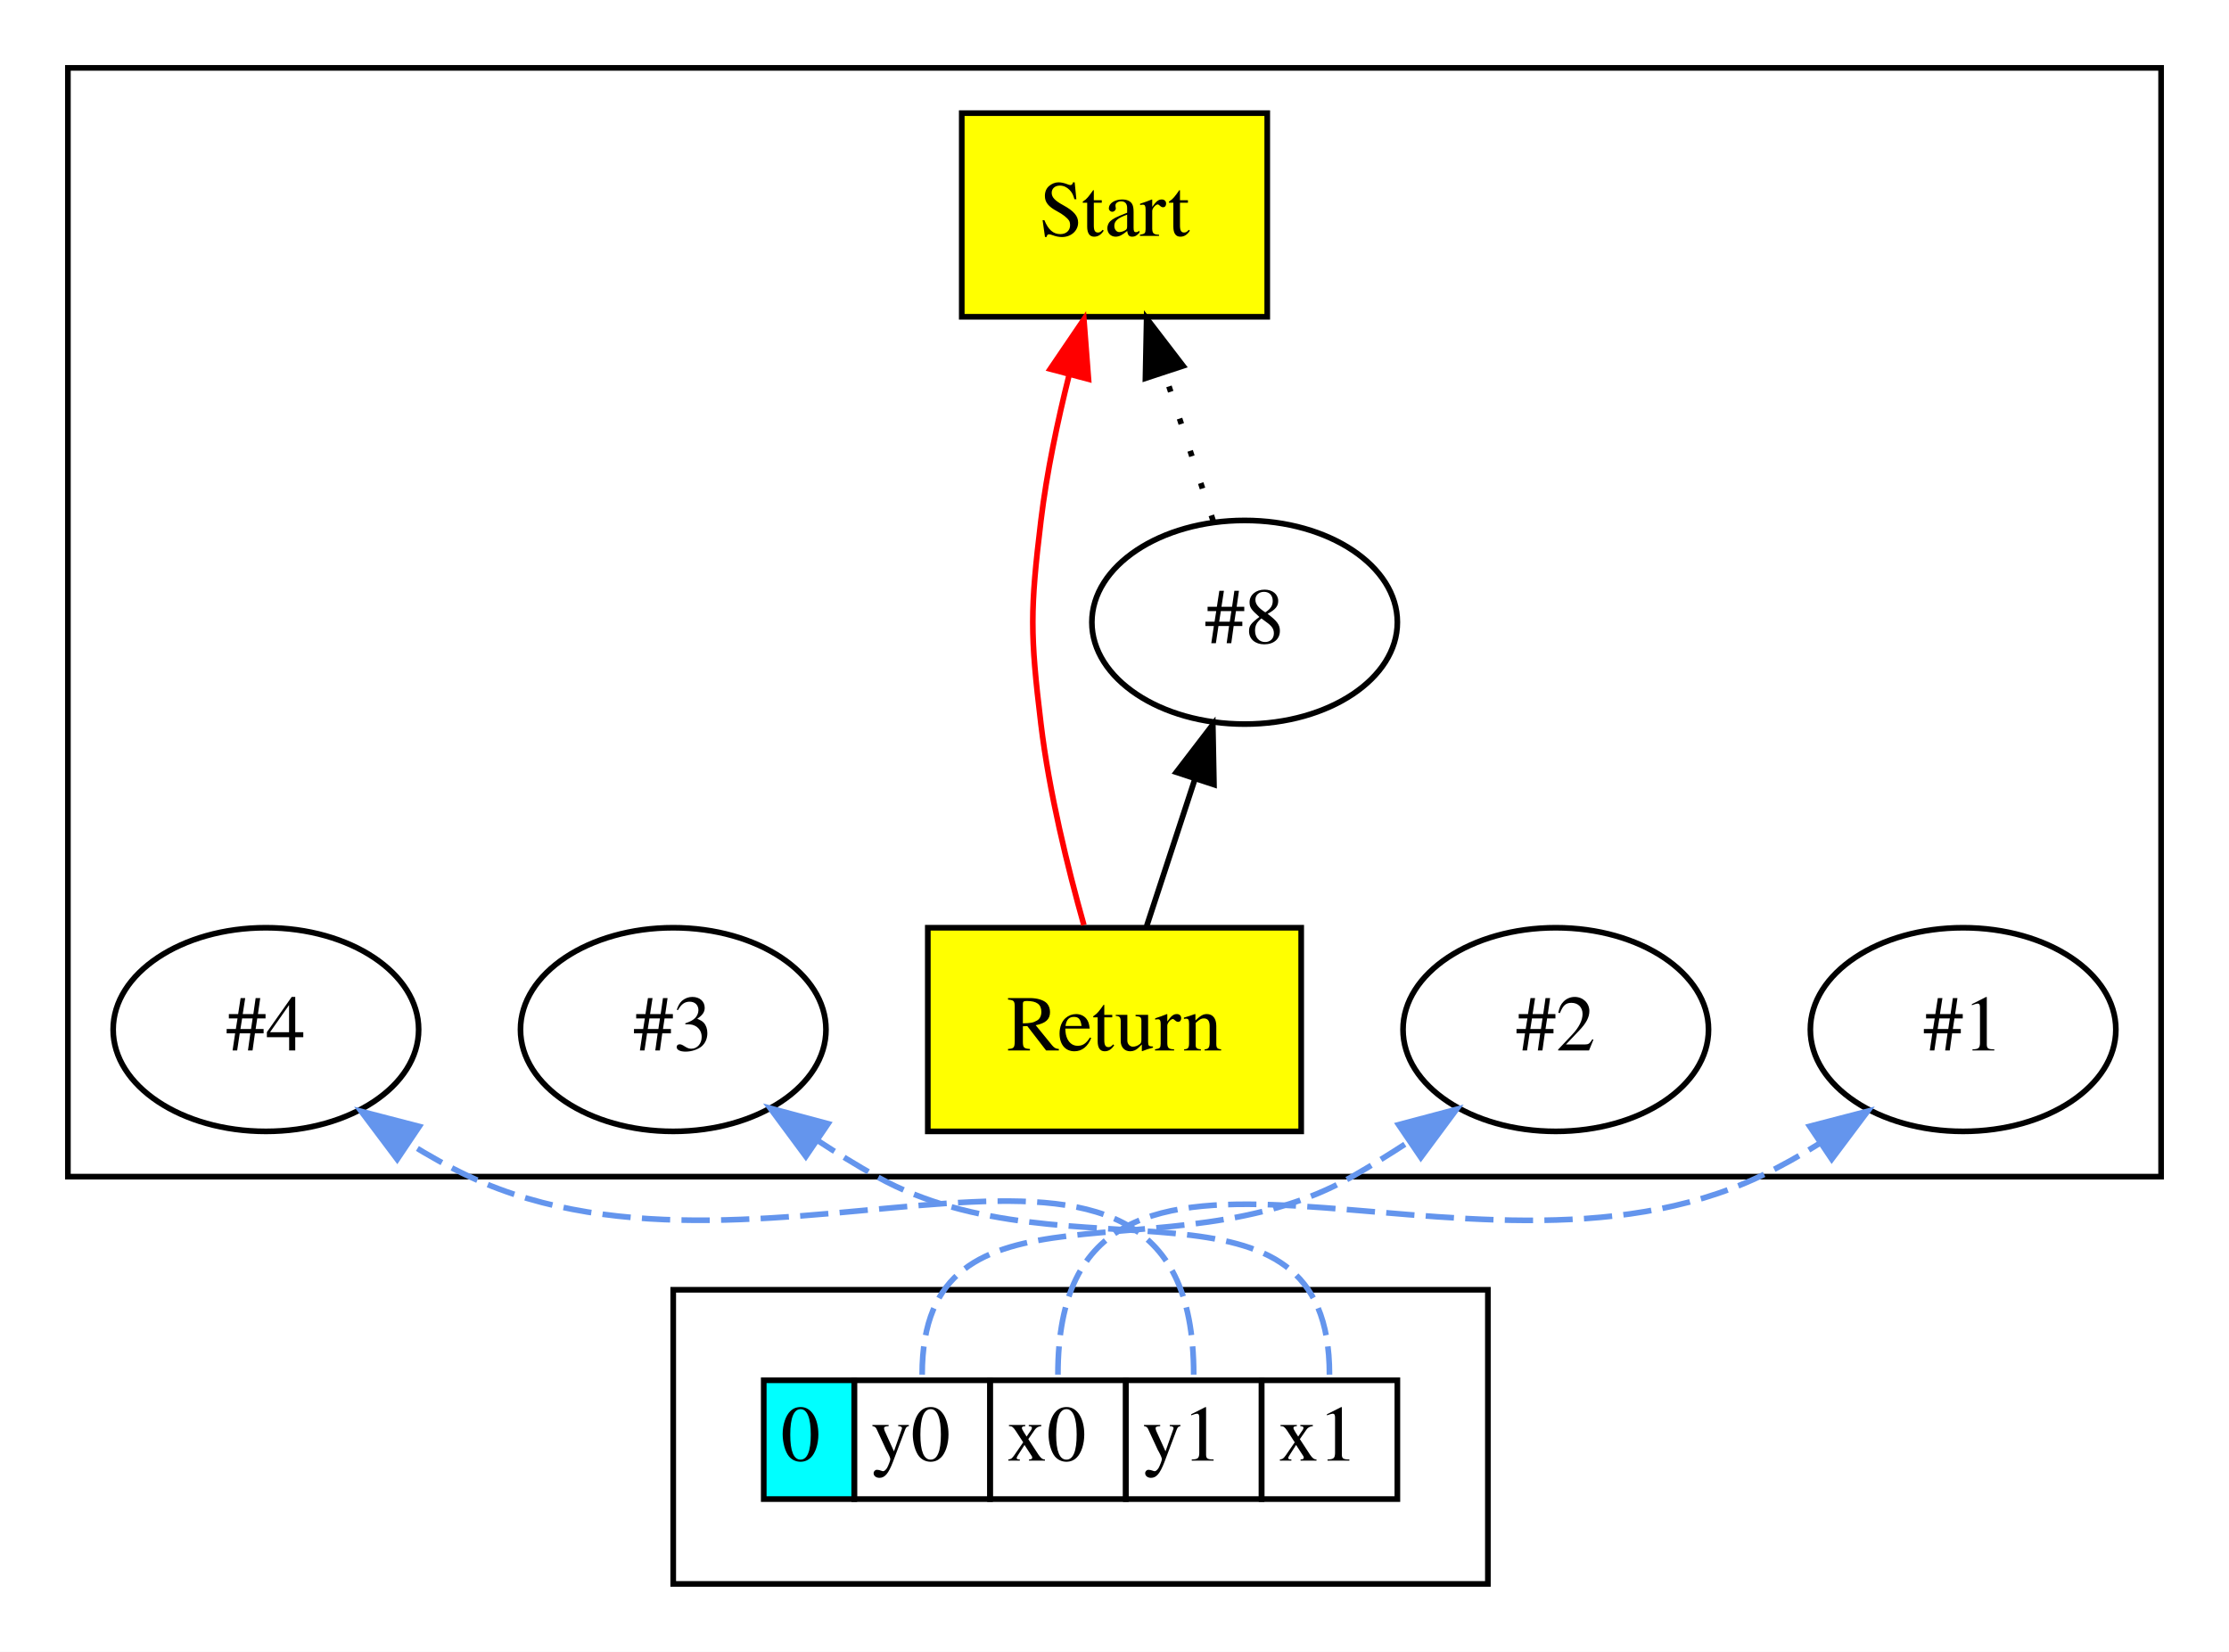
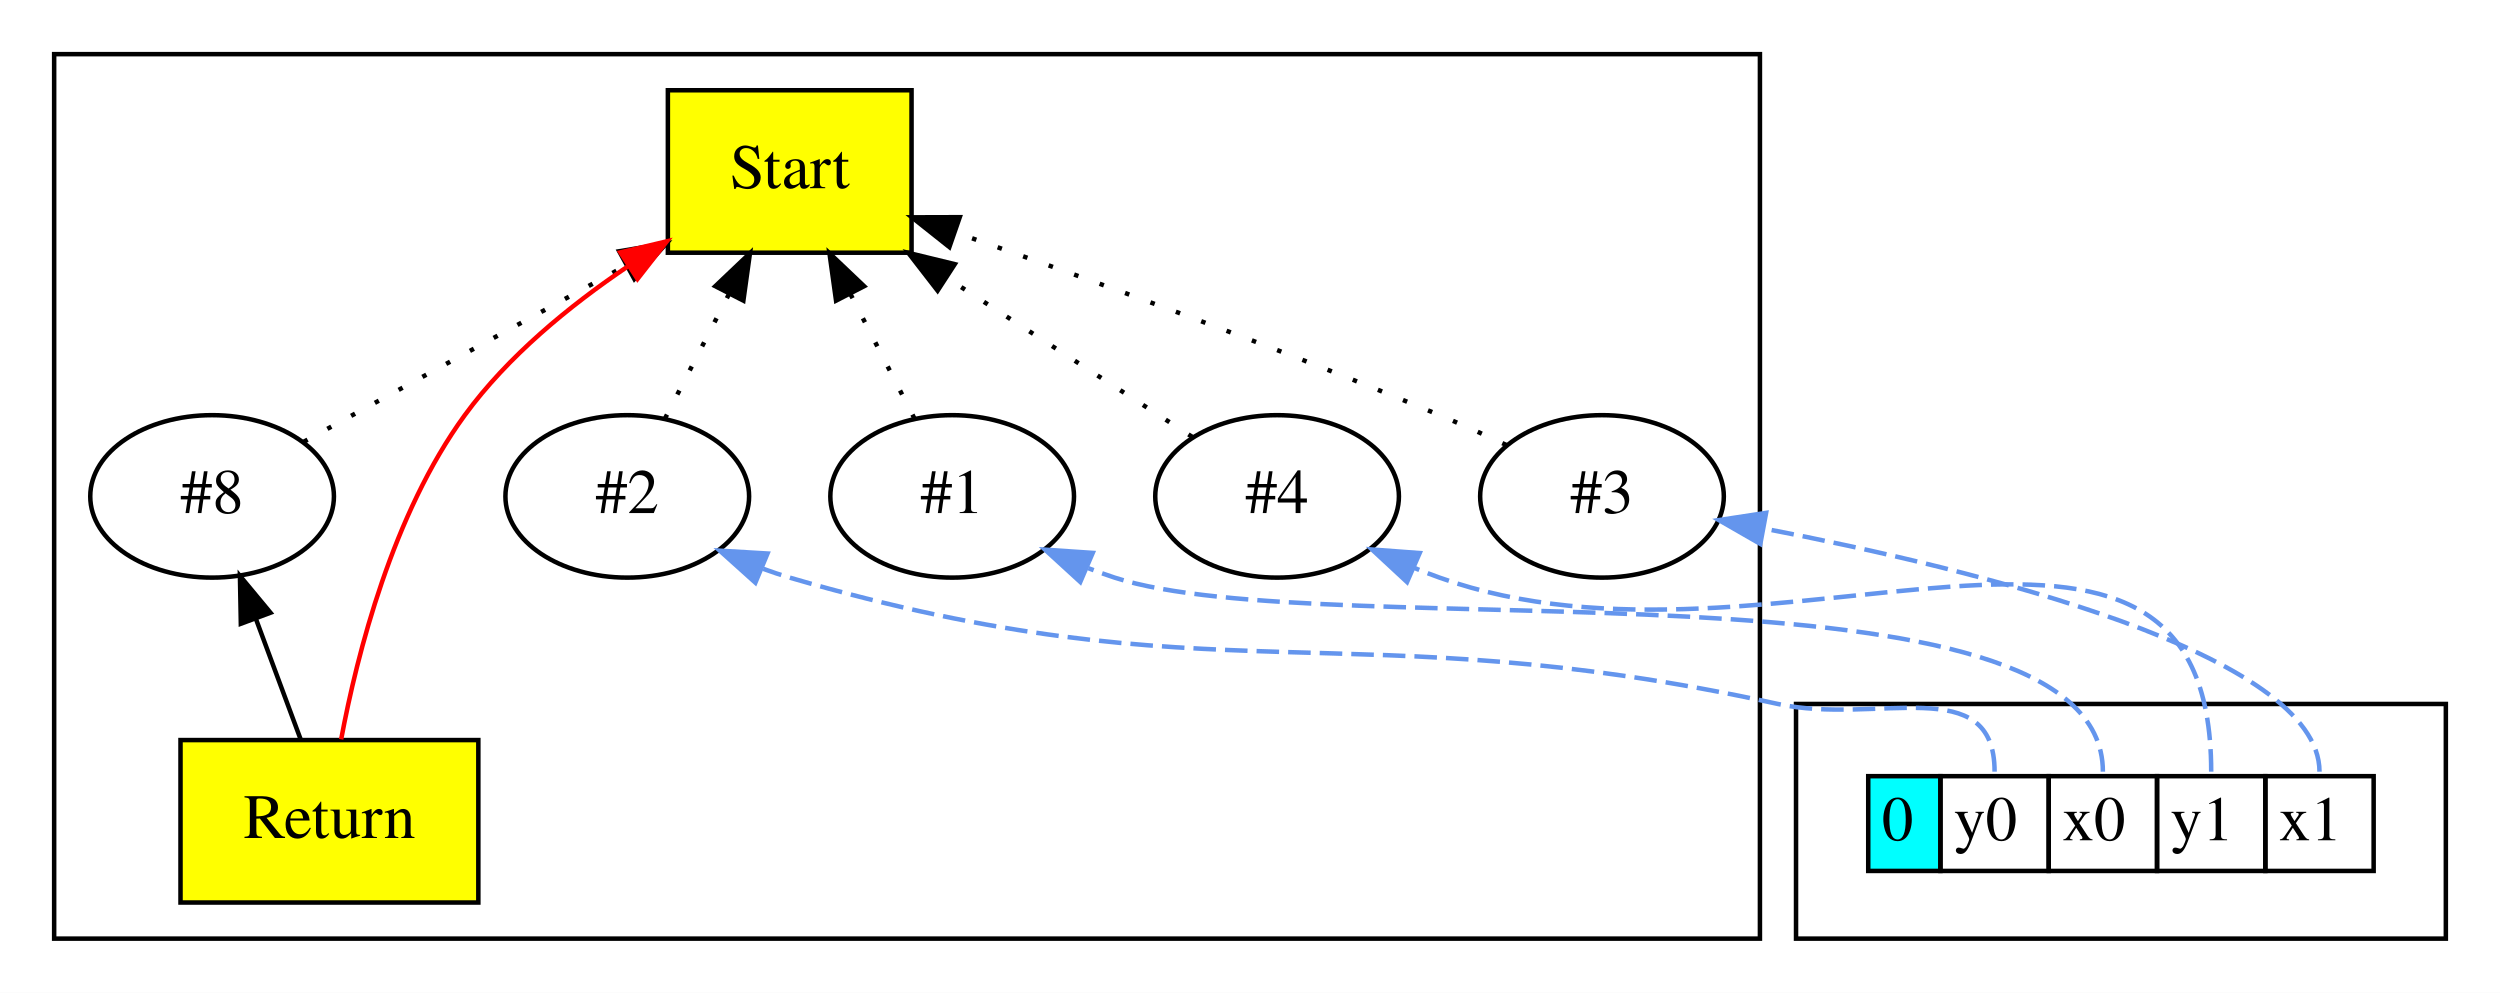
- <svg xmlns="http://www.w3.org/2000/svg" width="394pt" height="292pt" viewBox="0.00 0.00 394.00 292.00">
-   <g id="graph0" class="graph" transform="scale(1 1) rotate(0) translate(4 288)">
-     <polygon fill="white" stroke="transparent" points="-4,4 -4,-288 390,-288 390,4 -4,4" />
+ <svg xmlns="http://www.w3.org/2000/svg" width="554pt" height="220pt" viewBox="0.00 0.00 554.00 220.00">
+   <g id="graph0" class="graph" transform="scale(1 1) rotate(0) translate(4 216)">
+     <polygon fill="white" stroke="transparent" points="-4,4 -4,-216 550,-216 550,4 -4,4" />
    <g id="clust1" class="cluster">
-       <polygon fill="none" stroke="black" points="8,-80 8,-276 378,-276 378,-80 8,-80" />
+       <polygon fill="none" stroke="black" points="8,-8 8,-204 386,-204 386,-8 8,-8" />
    </g>
    <g id="clust2" class="cluster">
-       <polygon fill="none" stroke="black" points="115,-8 115,-60 259,-60 259,-8 115,-8" />
+       <polygon fill="none" stroke="black" points="394,-8 394,-60 538,-60 538,-8 394,-8" />
    </g>
    <g id="node1" class="node">
-       <polygon fill="yellow" stroke="black" points="220,-268 166,-268 166,-232 220,-232 220,-268" />
-       <text text-anchor="middle" x="193" y="-246.3" font-family="Times,serif" font-size="14.00">Start</text>
+       <polygon fill="yellow" stroke="black" points="198,-196 144,-196 144,-160 198,-160 198,-196" />
+       <text text-anchor="middle" x="171" y="-174.3" font-family="Times,serif" font-size="14.00">Start</text>
    </g>
    <g id="node2" class="node">
-       <ellipse fill="none" stroke="black" cx="343" cy="-106" rx="27" ry="18" />
-       <text text-anchor="middle" x="343" y="-102.3" font-family="Times,serif" font-size="14.00">#1</text>
+       <ellipse fill="none" stroke="black" cx="207" cy="-106" rx="27" ry="18" />
+       <text text-anchor="middle" x="207" y="-102.3" font-family="Times,serif" font-size="14.00">#1</text>
+     </g>
+     <g id="edge1" class="edge">
+       <path fill="none" stroke="black" stroke-dasharray="1,5" d="M198.65,-123.24C194.46,-131.39 189.27,-141.47 184.53,-150.69" />
+       <polygon fill="black" stroke="black" points="181.27,-149.38 179.81,-159.88 187.49,-152.58 181.27,-149.38" />
    </g>
    <g id="node3" class="node">
-       <ellipse fill="none" stroke="black" cx="216" cy="-178" rx="27" ry="18" />
-       <text text-anchor="middle" x="216" y="-174.3" font-family="Times,serif" font-size="14.00">#8</text>
+       <ellipse fill="none" stroke="black" cx="135" cy="-106" rx="27" ry="18" />
+       <text text-anchor="middle" x="135" y="-102.3" font-family="Times,serif" font-size="14.00">#2</text>
    </g>
-     <g id="edge1" class="edge">
-       <path fill="none" stroke="black" stroke-dasharray="1,5" d="M210.43,-195.95C207.84,-203.82 204.7,-213.38 201.8,-222.21" />
-       <polygon fill="black" stroke="black" points="198.47,-221.13 198.68,-231.72 205.12,-223.32 198.47,-221.13" />
+     <g id="edge2" class="edge">
+       <path fill="none" stroke="black" stroke-dasharray="1,5" d="M143.35,-123.24C147.54,-131.39 152.73,-141.47 157.47,-150.69" />
+       <polygon fill="black" stroke="black" points="154.51,-152.58 162.19,-159.88 160.73,-149.38 154.51,-152.58" />
    </g>
    <g id="node4" class="node">
-       <ellipse fill="none" stroke="black" cx="271" cy="-106" rx="27" ry="18" />
-       <text text-anchor="middle" x="271" y="-102.3" font-family="Times,serif" font-size="14.00">#2</text>
+       <ellipse fill="none" stroke="black" cx="43" cy="-106" rx="27" ry="18" />
+       <text text-anchor="middle" x="43" y="-102.3" font-family="Times,serif" font-size="14.00">#8</text>
+     </g>
+     <g id="edge3" class="edge">
+       <path fill="none" stroke="black" stroke-dasharray="1,5" d="M63.28,-118.09C82.45,-128.57 111.64,-144.54 134.8,-157.2" />
+       <polygon fill="black" stroke="black" points="133.21,-160.32 143.67,-162.05 136.57,-154.18 133.21,-160.32" />
    </g>
    <g id="node5" class="node">
-       <polygon fill="yellow" stroke="black" points="226,-124 160,-124 160,-88 226,-88 226,-124" />
-       <text text-anchor="middle" x="193" y="-102.3" font-family="Times,serif" font-size="14.00">Return</text>
+       <ellipse fill="none" stroke="black" cx="351" cy="-106" rx="27" ry="18" />
+       <text text-anchor="middle" x="351" y="-102.3" font-family="Times,serif" font-size="14.00">#3</text>
    </g>
-     <g id="edge2" class="edge">
-       <path fill="none" stroke="red" d="M187.59,-124.47C184.7,-134.71 181.45,-147.96 180,-160 178.08,-175.88 178.08,-180.12 180,-196 181.02,-204.47 182.93,-213.53 184.98,-221.72" />
-       <polygon fill="red" stroke="red" points="181.64,-222.77 187.59,-231.53 188.4,-220.97 181.64,-222.77" />
-     </g>
-     <g id="edge3" class="edge">
-       <path fill="none" stroke="black" d="M198.69,-124.3C201.25,-132.1 204.33,-141.49 207.18,-150.17" />
-       <polygon fill="black" stroke="black" points="203.93,-151.49 210.38,-159.9 210.58,-149.3 203.93,-151.49" />
+     <g id="edge4" class="edge">
+       <path fill="none" stroke="black" stroke-dasharray="1,5" d="M329.82,-117.38C324.99,-119.65 319.84,-121.97 315,-124 279.07,-139.06 237.19,-154.21 207.89,-164.43" />
+       <polygon fill="black" stroke="black" points="206.38,-161.25 198.08,-167.84 208.68,-167.87 206.38,-161.25" />
    </g>
    <g id="node6" class="node">
-       <ellipse fill="none" stroke="black" cx="115" cy="-106" rx="27" ry="18" />
-       <text text-anchor="middle" x="115" y="-102.3" font-family="Times,serif" font-size="14.00">#3</text>
+       <polygon fill="yellow" stroke="black" points="102,-52 36,-52 36,-16 102,-16 102,-52" />
+       <text text-anchor="middle" x="69" y="-30.3" font-family="Times,serif" font-size="14.00">Return</text>
+     </g>
+     <g id="edge5" class="edge">
+       <path fill="none" stroke="red" d="M71.6,-52.16C75.16,-71.21 83.04,-102.14 99,-124 108.52,-137.04 122.19,-148.23 135.06,-156.92" />
+       <polygon fill="red" stroke="red" points="133.48,-160.07 143.79,-162.53 137.27,-154.18 133.48,-160.07" />
+     </g>
+     <g id="edge6" class="edge">
+       <path fill="none" stroke="black" d="M62.57,-52.3C59.6,-60.3 56.01,-69.98 52.71,-78.85" />
+       <polygon fill="black" stroke="black" points="49.37,-77.78 49.17,-88.38 55.94,-80.22 49.37,-77.78" />
    </g>
    <g id="node7" class="node">
-       <ellipse fill="none" stroke="black" cx="43" cy="-106" rx="27" ry="18" />
-       <text text-anchor="middle" x="43" y="-102.3" font-family="Times,serif" font-size="14.00">#4</text>
+       <ellipse fill="none" stroke="black" cx="279" cy="-106" rx="27" ry="18" />
+       <text text-anchor="middle" x="279" y="-102.3" font-family="Times,serif" font-size="14.00">#4</text>
+     </g>
+     <g id="edge7" class="edge">
+       <path fill="none" stroke="black" stroke-dasharray="1,5" d="M260.19,-119.19C245.23,-128.89 223.89,-142.72 205.84,-154.42" />
+       <polygon fill="black" stroke="black" points="203.77,-151.59 197.28,-159.97 207.58,-157.46 203.77,-151.59" />
    </g>
    <g id="node8" class="node">
-       <polygon fill="aqua" stroke="transparent" points="131,-23 131,-44 147,-44 147,-23 131,-23" />
-       <polygon fill="none" stroke="black" points="131,-23 131,-44 147,-44 147,-23 131,-23" />
-       <text text-anchor="start" x="134" y="-29.8" font-family="Times,serif" font-size="14.00">0</text>
-       <polygon fill="none" stroke="black" points="147,-23 147,-44 171,-44 171,-23 147,-23" />
-       <text text-anchor="start" x="150" y="-29.8" font-family="Times,serif" font-size="14.00">y0</text>
-       <polygon fill="none" stroke="black" points="171,-23 171,-44 195,-44 195,-23 171,-23" />
-       <text text-anchor="start" x="174" y="-29.8" font-family="Times,serif" font-size="14.00">x0</text>
-       <polygon fill="none" stroke="black" points="195,-23 195,-44 219,-44 219,-23 195,-23" />
-       <text text-anchor="start" x="198" y="-29.8" font-family="Times,serif" font-size="14.00">y1</text>
-       <polygon fill="none" stroke="black" points="219,-23 219,-44 243,-44 243,-23 219,-23" />
-       <text text-anchor="start" x="222" y="-29.8" font-family="Times,serif" font-size="14.00">x1</text>
+       <polygon fill="cyan" stroke="transparent" points="410,-23 410,-44 426,-44 426,-23 410,-23" />
+       <polygon fill="none" stroke="black" points="410,-23 410,-44 426,-44 426,-23 410,-23" />
+       <text text-anchor="start" x="413" y="-29.8" font-family="Times,serif" font-size="14.00">0</text>
+       <polygon fill="none" stroke="black" points="426,-23 426,-44 450,-44 450,-23 426,-23" />
+       <text text-anchor="start" x="429" y="-29.8" font-family="Times,serif" font-size="14.00">y0</text>
+       <polygon fill="none" stroke="black" points="450,-23 450,-44 474,-44 474,-23 450,-23" />
+       <text text-anchor="start" x="453" y="-29.8" font-family="Times,serif" font-size="14.00">x0</text>
+       <polygon fill="none" stroke="black" points="474,-23 474,-44 498,-44 498,-23 474,-23" />
+       <text text-anchor="start" x="477" y="-29.8" font-family="Times,serif" font-size="14.00">y1</text>
+       <polygon fill="none" stroke="black" points="498,-23 498,-44 522,-44 522,-23 498,-23" />
+       <text text-anchor="start" x="501" y="-29.8" font-family="Times,serif" font-size="14.00">x1</text>
    </g>
-     <g id="edge5" class="edge">
-       <path fill="none" stroke="cornflowerblue" stroke-dasharray="5,2" d="M183,-45C183,-102.26 255.22,-55.55 307,-80 310.61,-81.71 314.26,-83.76 317.77,-85.96" />
-       <polygon fill="cornflowerblue" stroke="cornflowerblue" points="315.88,-88.9 326.13,-91.56 319.78,-83.09 315.88,-88.9" />
+     <g id="edge9" class="edge">
+       <path fill="none" stroke="cornflowerblue" stroke-dasharray="5,2" d="M462,-45C462,-94.6 290.16,-72.65 243,-88 241.08,-88.63 239.12,-89.33 237.17,-90.09" />
+       <polygon fill="cornflowerblue" stroke="cornflowerblue" points="235.39,-87.04 227.58,-94.19 238.15,-93.48 235.39,-87.04" />
    </g>
-     <g id="edge4" class="edge">
-       <path fill="none" stroke="cornflowerblue" stroke-dasharray="5,2" d="M159,-45C159,-82.19 202.71,-61.55 235,-80 238.3,-81.89 241.68,-83.99 244.99,-86.15" />
-       <polygon fill="cornflowerblue" stroke="cornflowerblue" points="243.22,-89.18 253.46,-91.9 247.15,-83.39 243.22,-89.18" />
+     <g id="edge8" class="edge">
+       <path fill="none" stroke="cornflowerblue" stroke-dasharray="5,2" d="M438,-45C438,-67.35 411.84,-55.23 390,-60 294.13,-80.94 265.19,-60.49 171,-88 169.06,-88.57 167.09,-89.23 165.13,-89.95" />
+       <polygon fill="cornflowerblue" stroke="cornflowerblue" points="163.39,-86.88 155.5,-93.97 166.08,-93.34 163.39,-86.88" />
    </g>
-     <g id="edge7" class="edge">
-       <path fill="none" stroke="cornflowerblue" stroke-dasharray="5,2" d="M231,-45C231,-83.81 184.88,-61.06 151,-80 147.51,-81.95 143.94,-84.15 140.47,-86.42" />
-       <polygon fill="cornflowerblue" stroke="cornflowerblue" points="138.44,-83.57 132.14,-92.09 142.37,-89.35 138.44,-83.57" />
+     <g id="edge11" class="edge">
+       <path fill="none" stroke="cornflowerblue" stroke-dasharray="5,2" d="M510,-45C510,-71.13 433.9,-89.82 387,-98.86" />
+       <polygon fill="cornflowerblue" stroke="cornflowerblue" points="386.09,-95.47 376.9,-100.75 387.37,-102.35 386.09,-95.47" />
    </g>
-     <g id="edge6" class="edge">
-       <path fill="none" stroke="cornflowerblue" stroke-dasharray="5,2" d="M207,-45C207,-103.98 132.44,-55.04 79,-80 75.38,-81.69 71.73,-83.74 68.22,-85.93" />
-       <polygon fill="cornflowerblue" stroke="cornflowerblue" points="66.21,-83.06 59.85,-91.53 70.11,-88.87 66.21,-83.06" />
+     <g id="edge10" class="edge">
+       <path fill="none" stroke="cornflowerblue" stroke-dasharray="5,2" d="M486,-45C486,-123.37 388.78,-61.59 315,-88 313.15,-88.66 311.26,-89.39 309.37,-90.16" />
+       <polygon fill="cornflowerblue" stroke="cornflowerblue" points="307.8,-87.02 300.03,-94.23 310.6,-93.44 307.8,-87.02" />
    </g>
  </g>
</svg>
